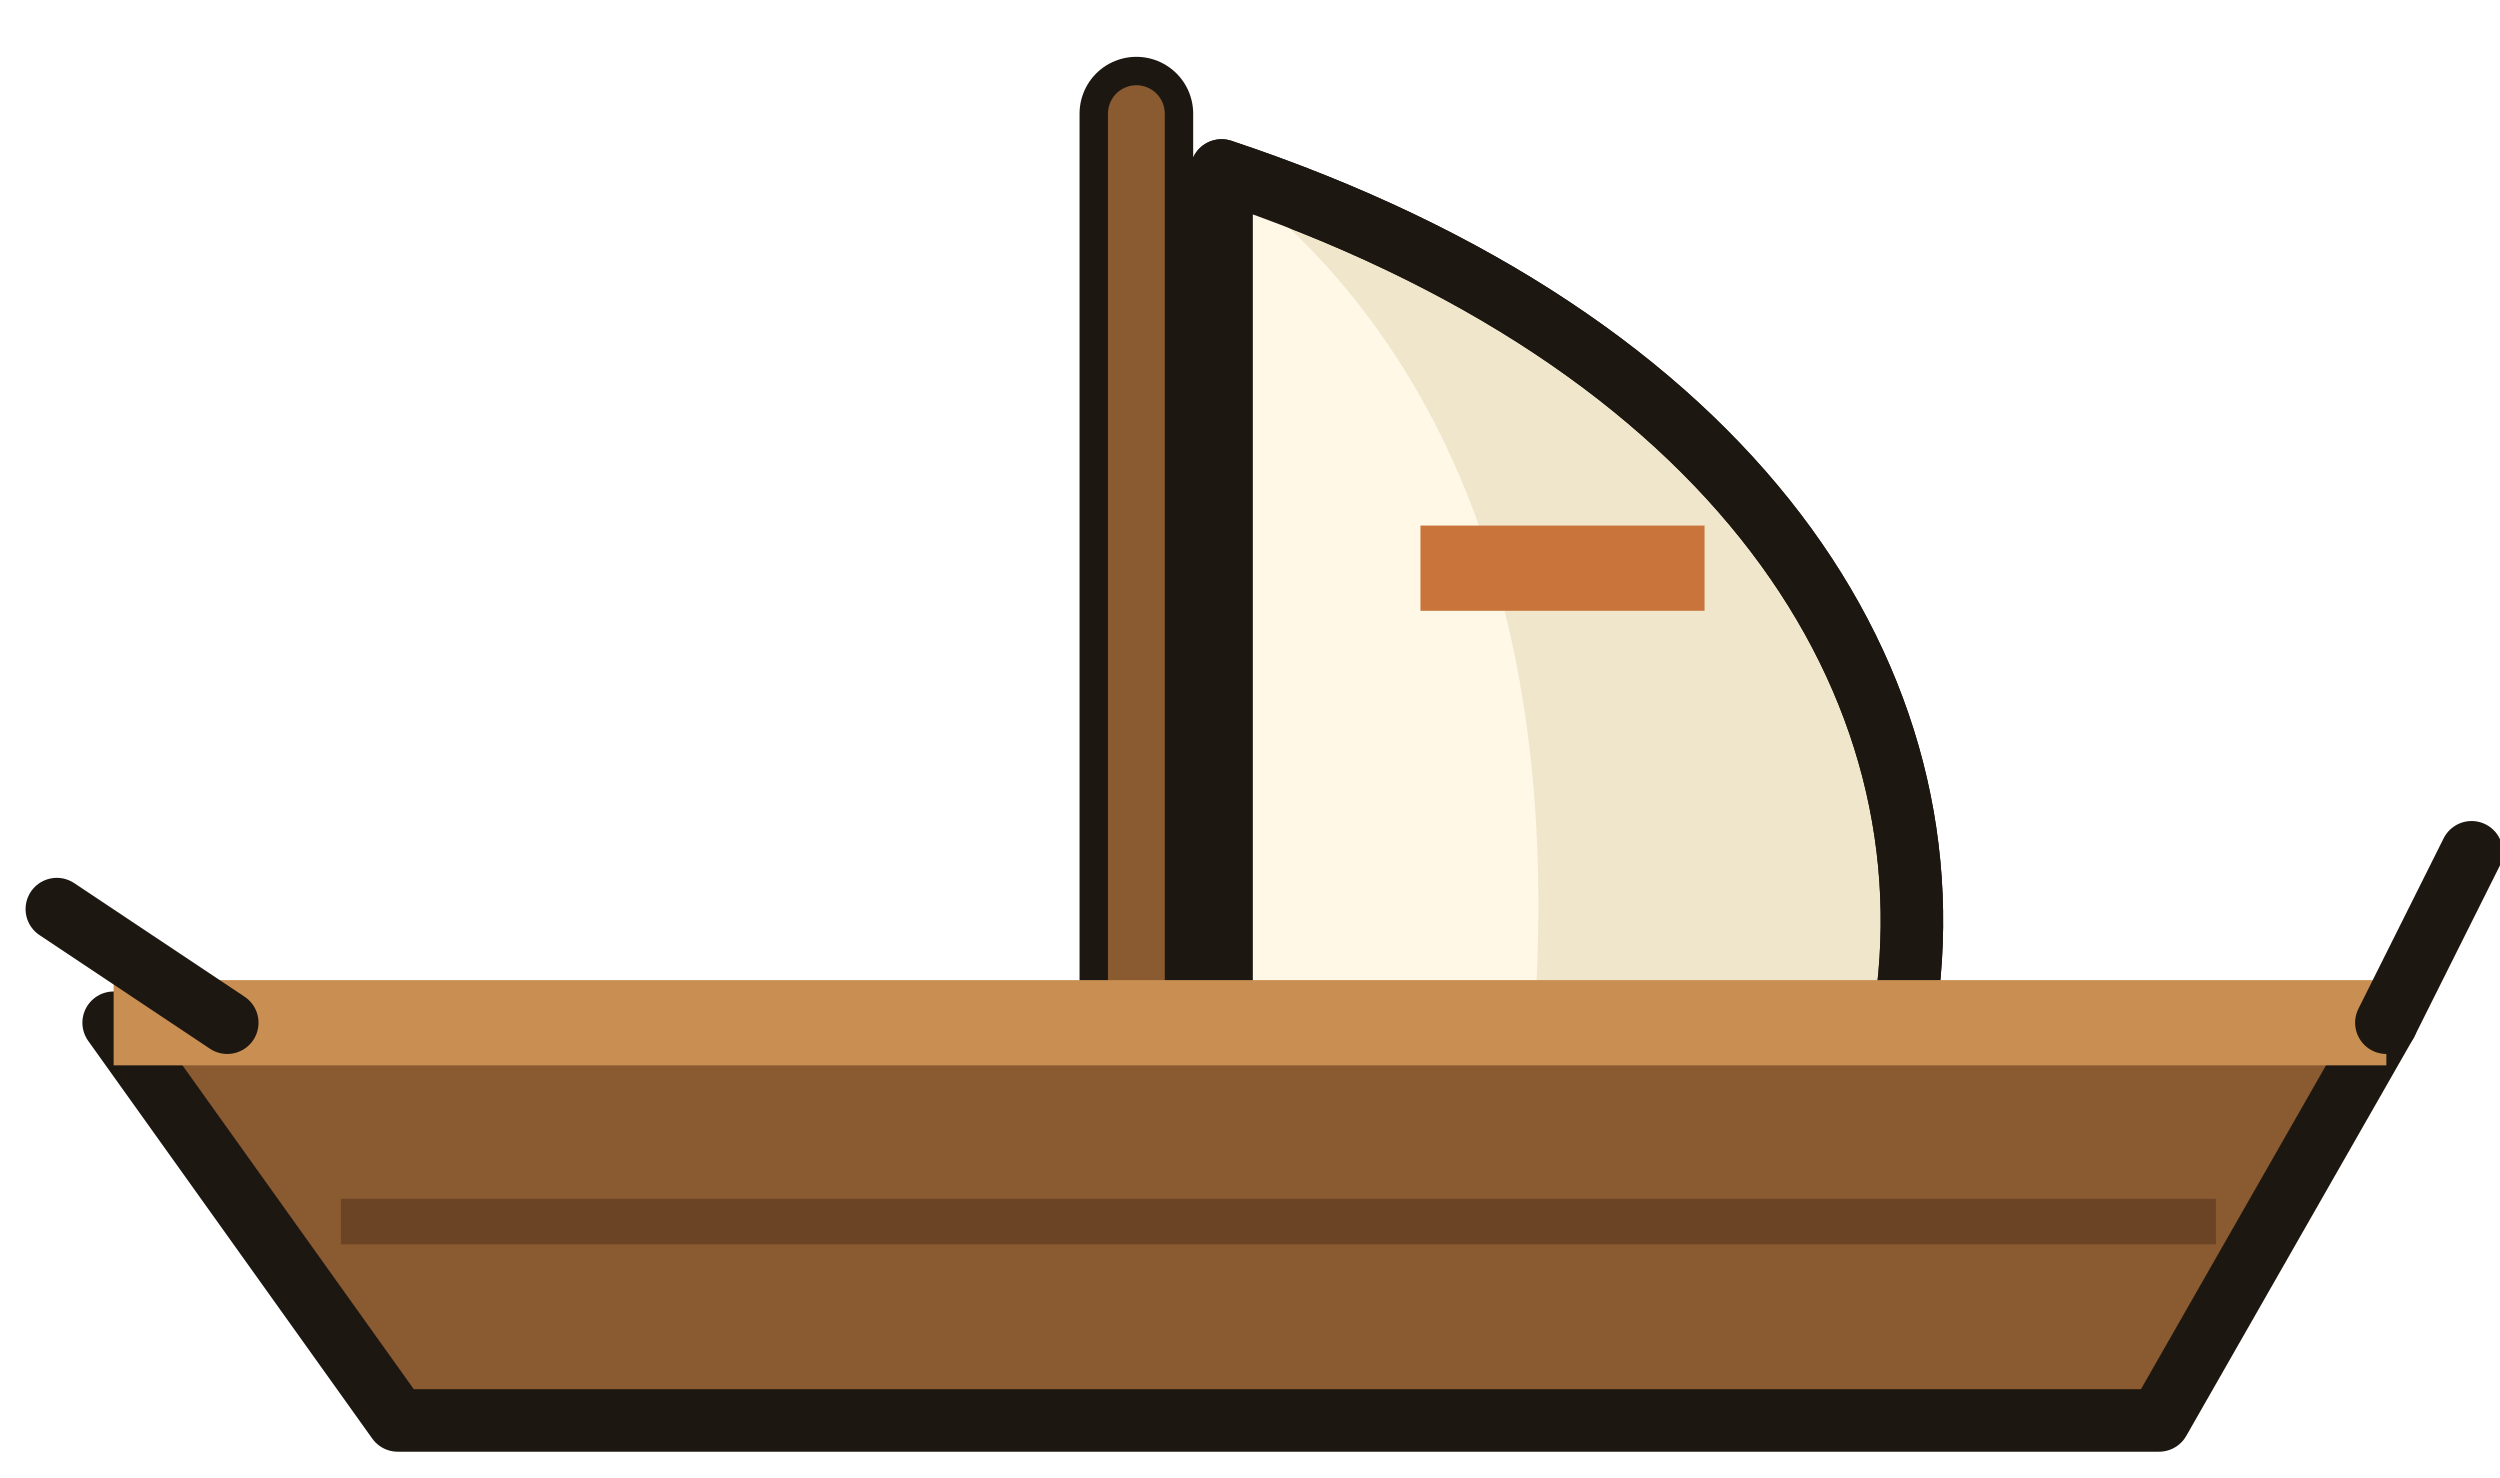
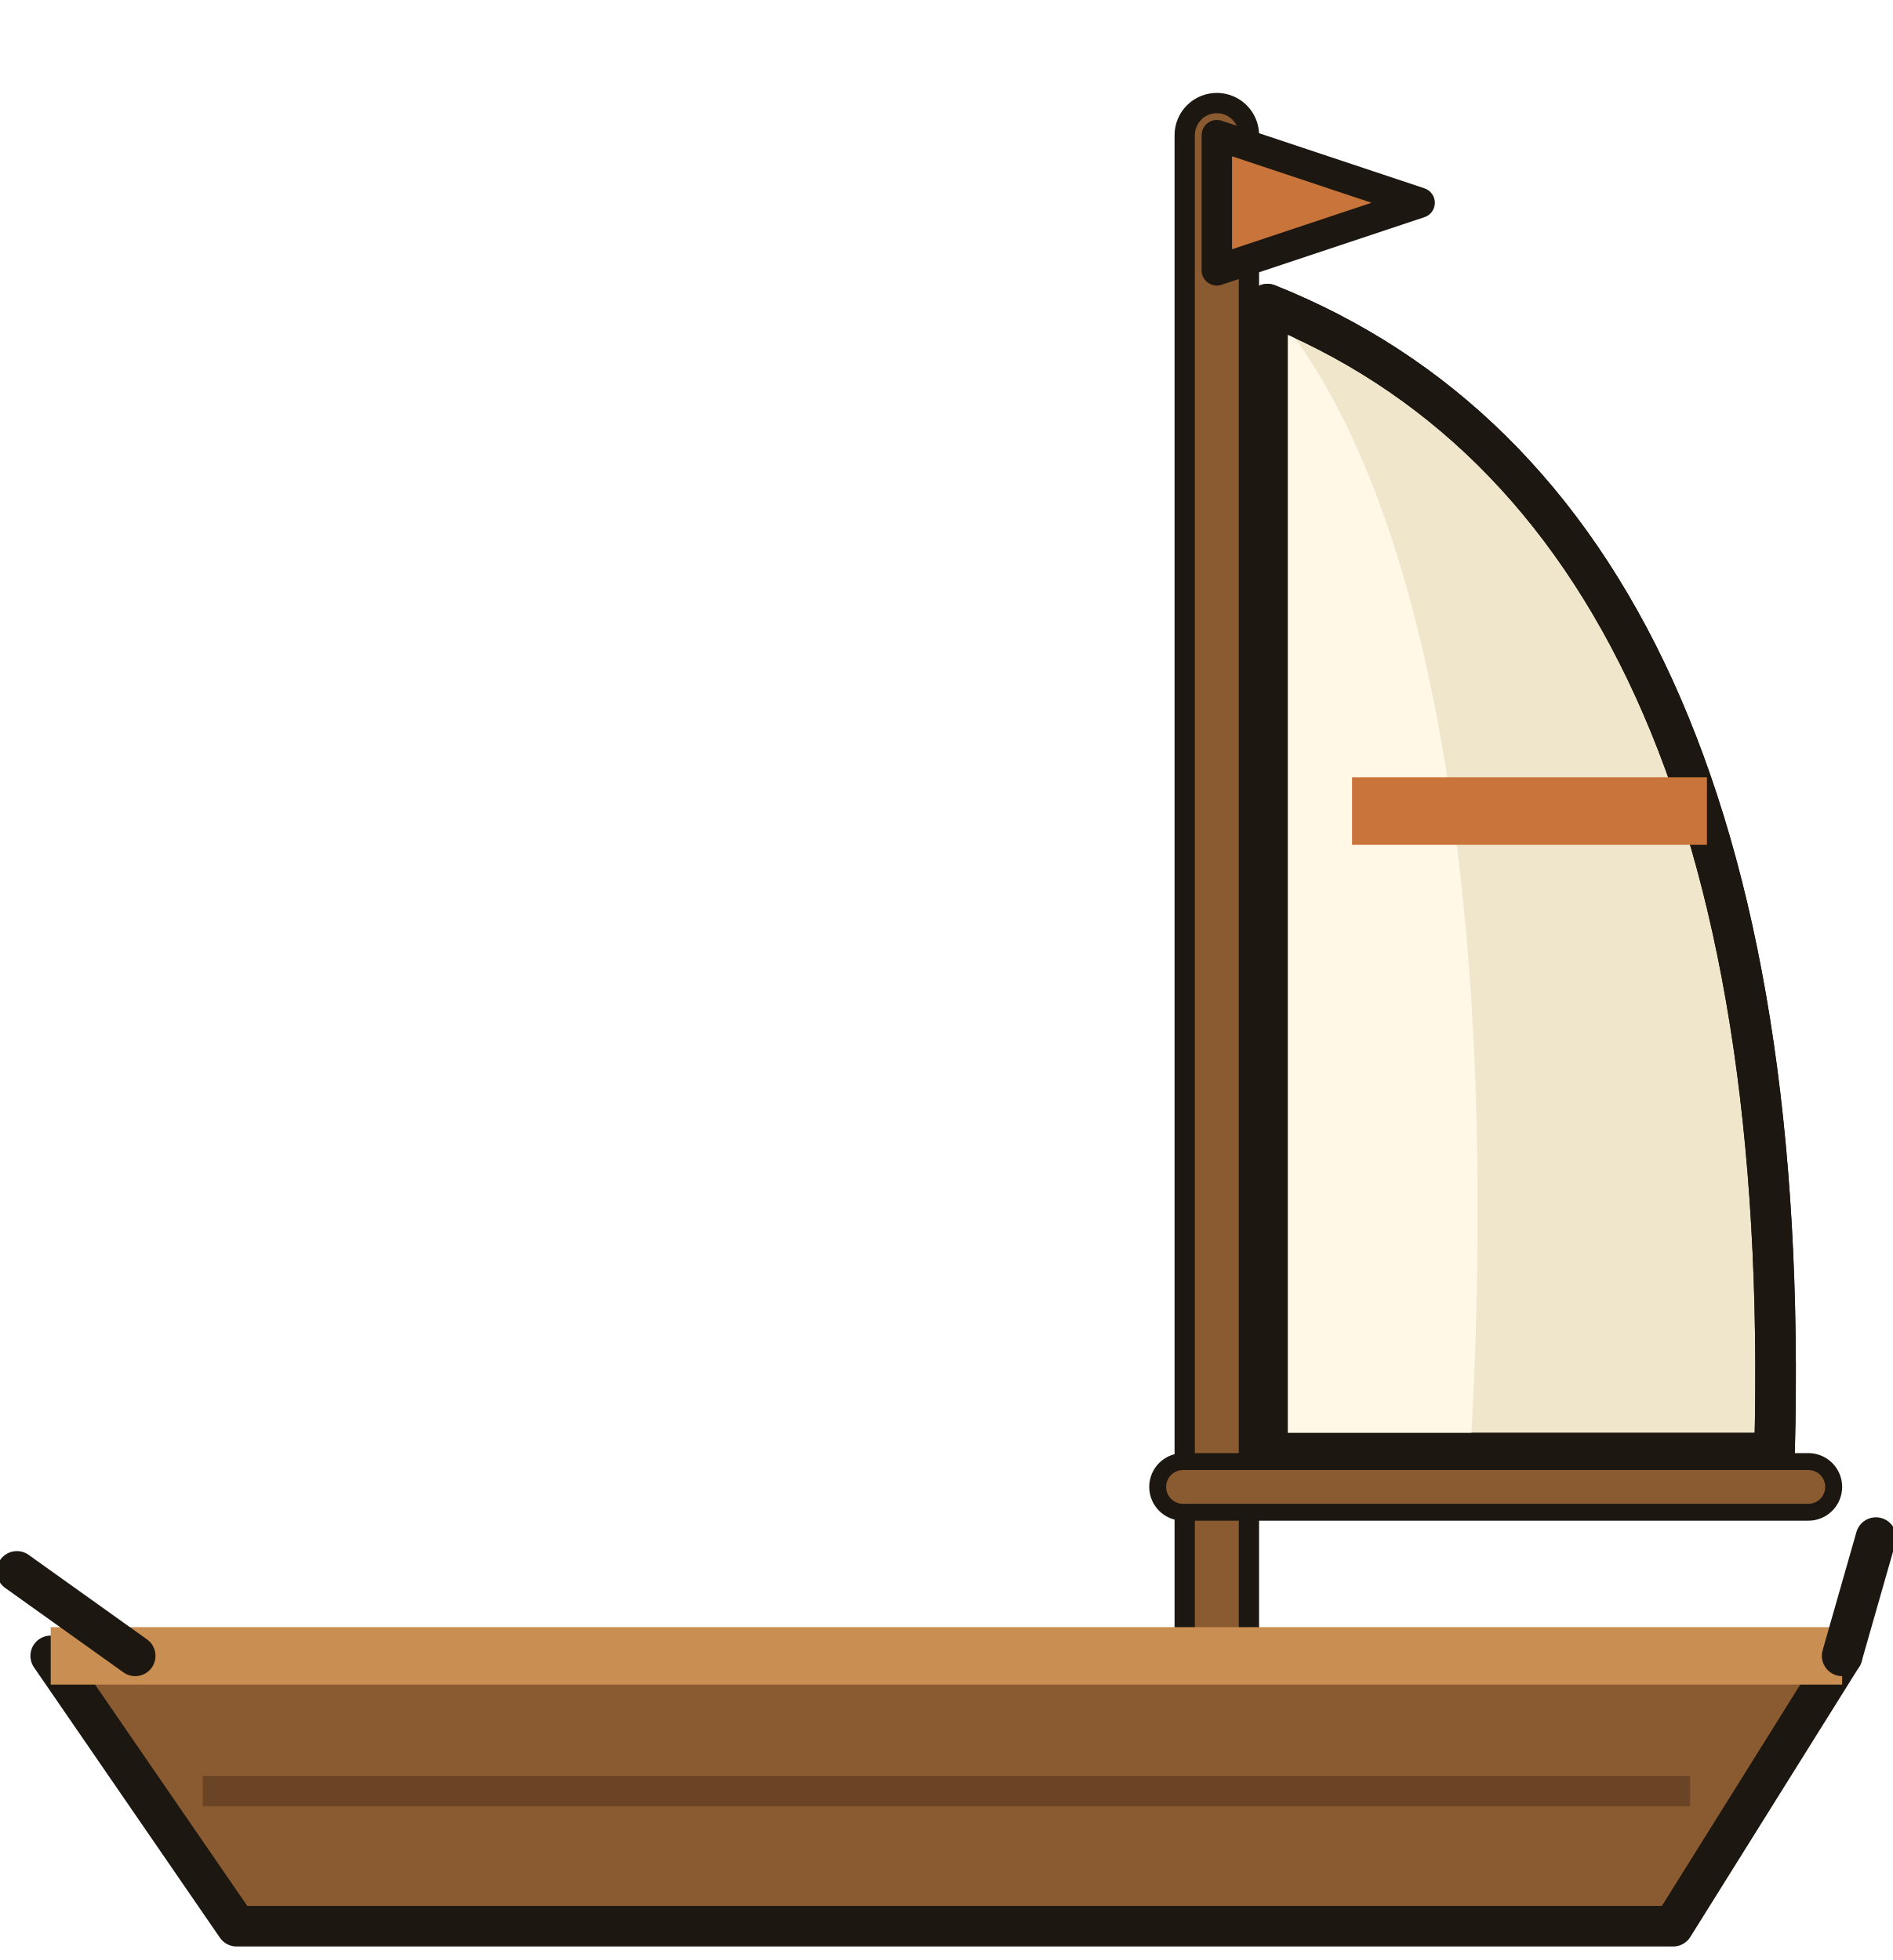
- <svg xmlns="http://www.w3.org/2000/svg" width="88" height="52" viewBox="0 0 88 52">
-   <path d="M40 40V4" stroke="#1d1712" stroke-width="4" stroke-linecap="round" />
-   <path d="M40 40V4" stroke="#8a5a30" stroke-width="2" stroke-linecap="round" />
-   <path d="M43 6c18 6 26 18 24 30H43z" fill="#efe6cc" stroke="#1d1712" stroke-width="2.2" stroke-linejoin="round" stroke-linecap="round" />
-   <path d="M43 6c8 6 12 16 11 30h-11z" fill="#fff8e6" />
-   <path d="M43 6c18 6 26 18 24 30H43z" fill="none" stroke="#1d1712" stroke-width="2.2" stroke-linejoin="round" stroke-linecap="round" />
-   <path d="M50 20h10" stroke="#c8743a" stroke-width="3" />
-   <path d="M4 36h80l-8 14H14z" fill="#8a5a30" stroke="#1d1712" stroke-width="2.2" stroke-linejoin="round" stroke-linecap="round" />
-   <path d="M4 36h80" stroke="#c98f52" stroke-width="3" />
-   <path d="M12 43h66" stroke="#6b4426" stroke-width="1.6" />
-   <path d="M2 32l6 4M84 36l3-6" stroke="#1d1712" stroke-width="2.2" stroke-linejoin="round" stroke-linecap="round" fill="none" />
+ <svg xmlns="http://www.w3.org/2000/svg" width="112" height="116" viewBox="0 0 112 116">
+   <path d="M72 98V8" stroke="#1d1712" stroke-width="5" stroke-linecap="round" />
+   <path d="M72 98V8" stroke="#8a5a30" stroke-width="2.6" stroke-linecap="round" />
+   <path d="M72 8l12 4-12 4z" fill="#c8743a" stroke="#1d1712" stroke-width="1.8" stroke-linejoin="round" />
+   <path d="M75 18c20 8 31 30 30 68H75z" fill="#efe6cc" stroke="#1d1712" stroke-width="2.4" stroke-linejoin="round" />
+   <path d="M75 18c9 10 14 34 12 68H75z" fill="#fff8e6" />
+   <path d="M75 18c20 8 31 30 30 68H75z" fill="none" stroke="#1d1712" stroke-width="2.4" stroke-linejoin="round" />
+   <path d="M80 48h21" stroke="#c8743a" stroke-width="4" />
+   <path d="M70 88h37" stroke="#1d1712" stroke-width="4" stroke-linecap="round" />
+   <path d="M70 88h37" stroke="#8a5a30" stroke-width="2" stroke-linecap="round" />
+   <path d="M3 98h106l-10 16H14z" fill="#8a5a30" stroke="#1d1712" stroke-width="2.4" stroke-linejoin="round" />
+   <path d="M3 98h106" stroke="#c98f52" stroke-width="3.4" />
+   <path d="M12 106h88" stroke="#6b4426" stroke-width="1.8" />
+   <path d="M1 93l7 5M109 98l2-7" stroke="#1d1712" stroke-width="2.4" stroke-linejoin="round" stroke-linecap="round" fill="none" />
</svg>
